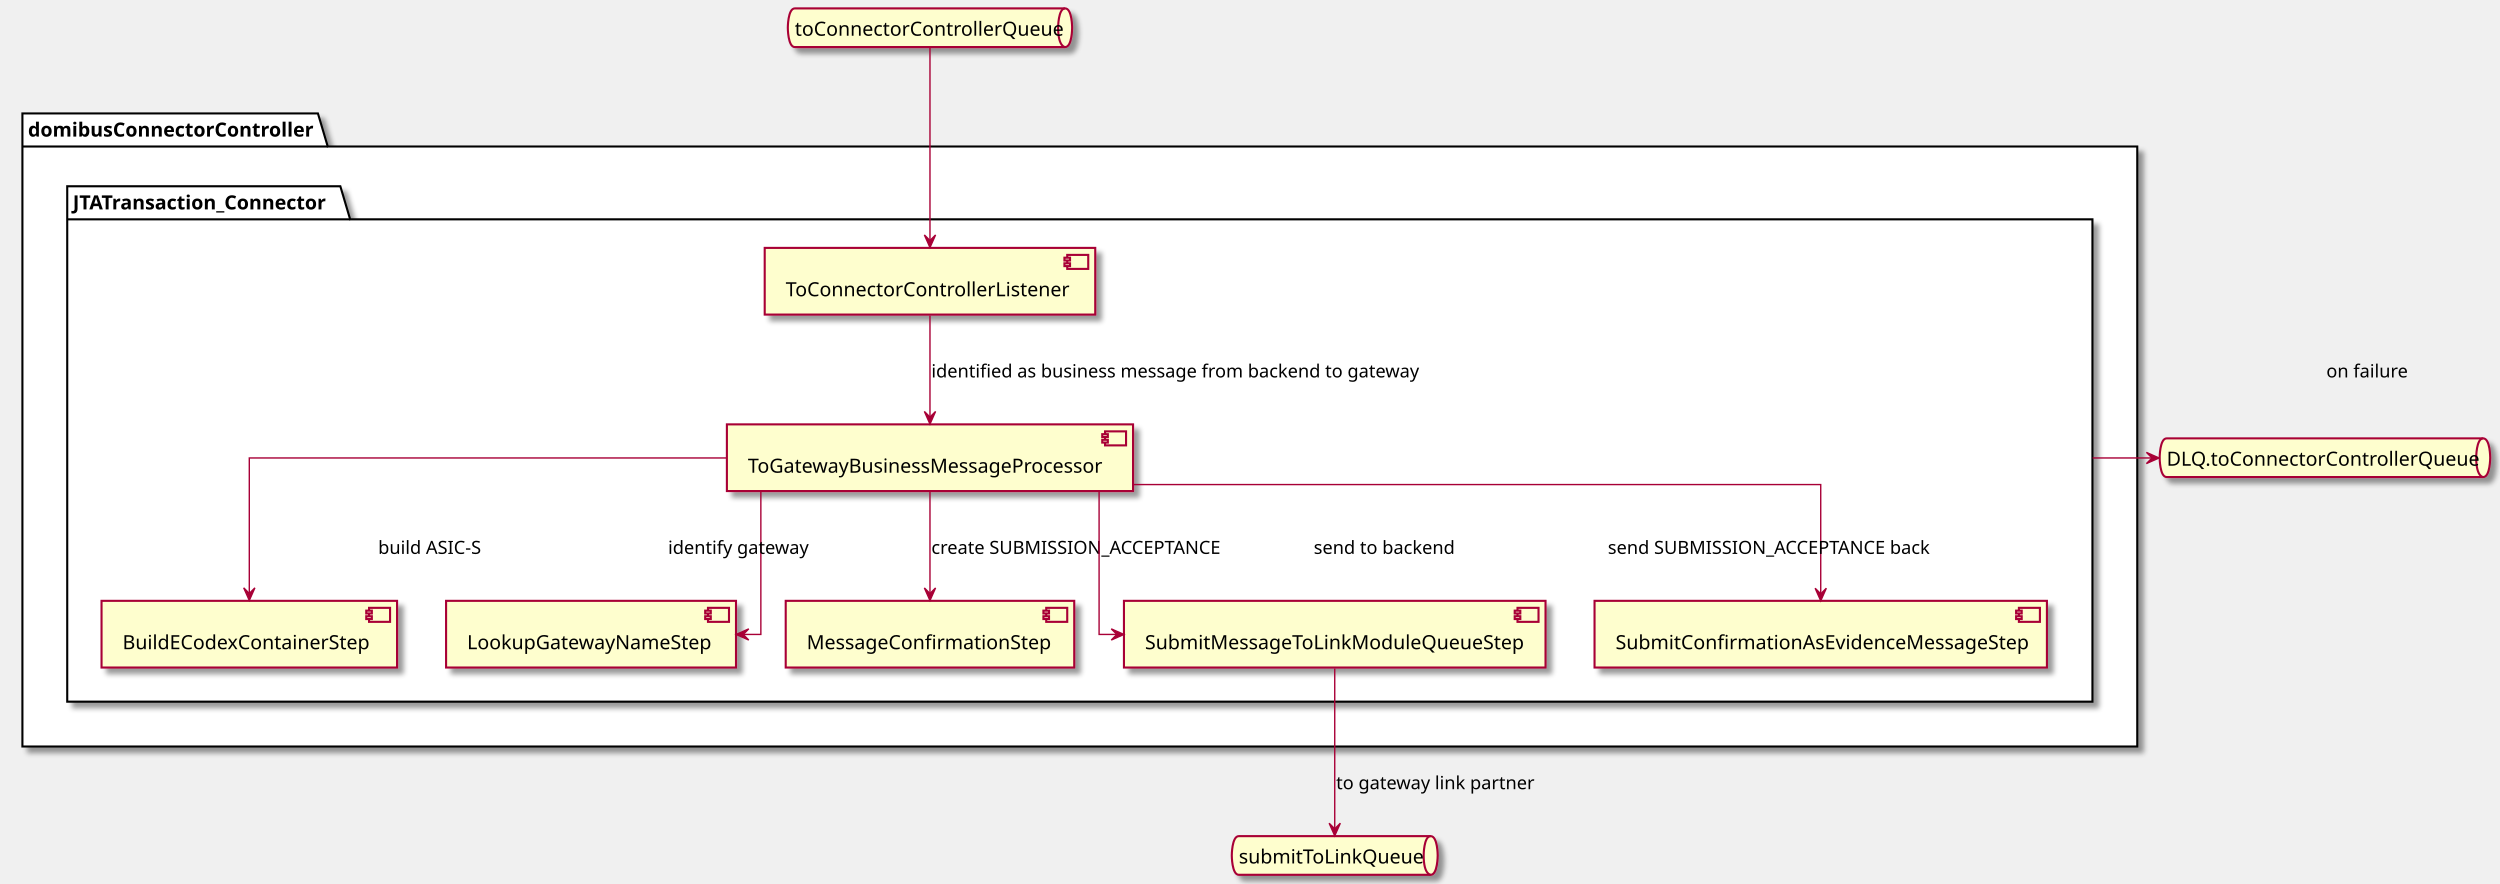
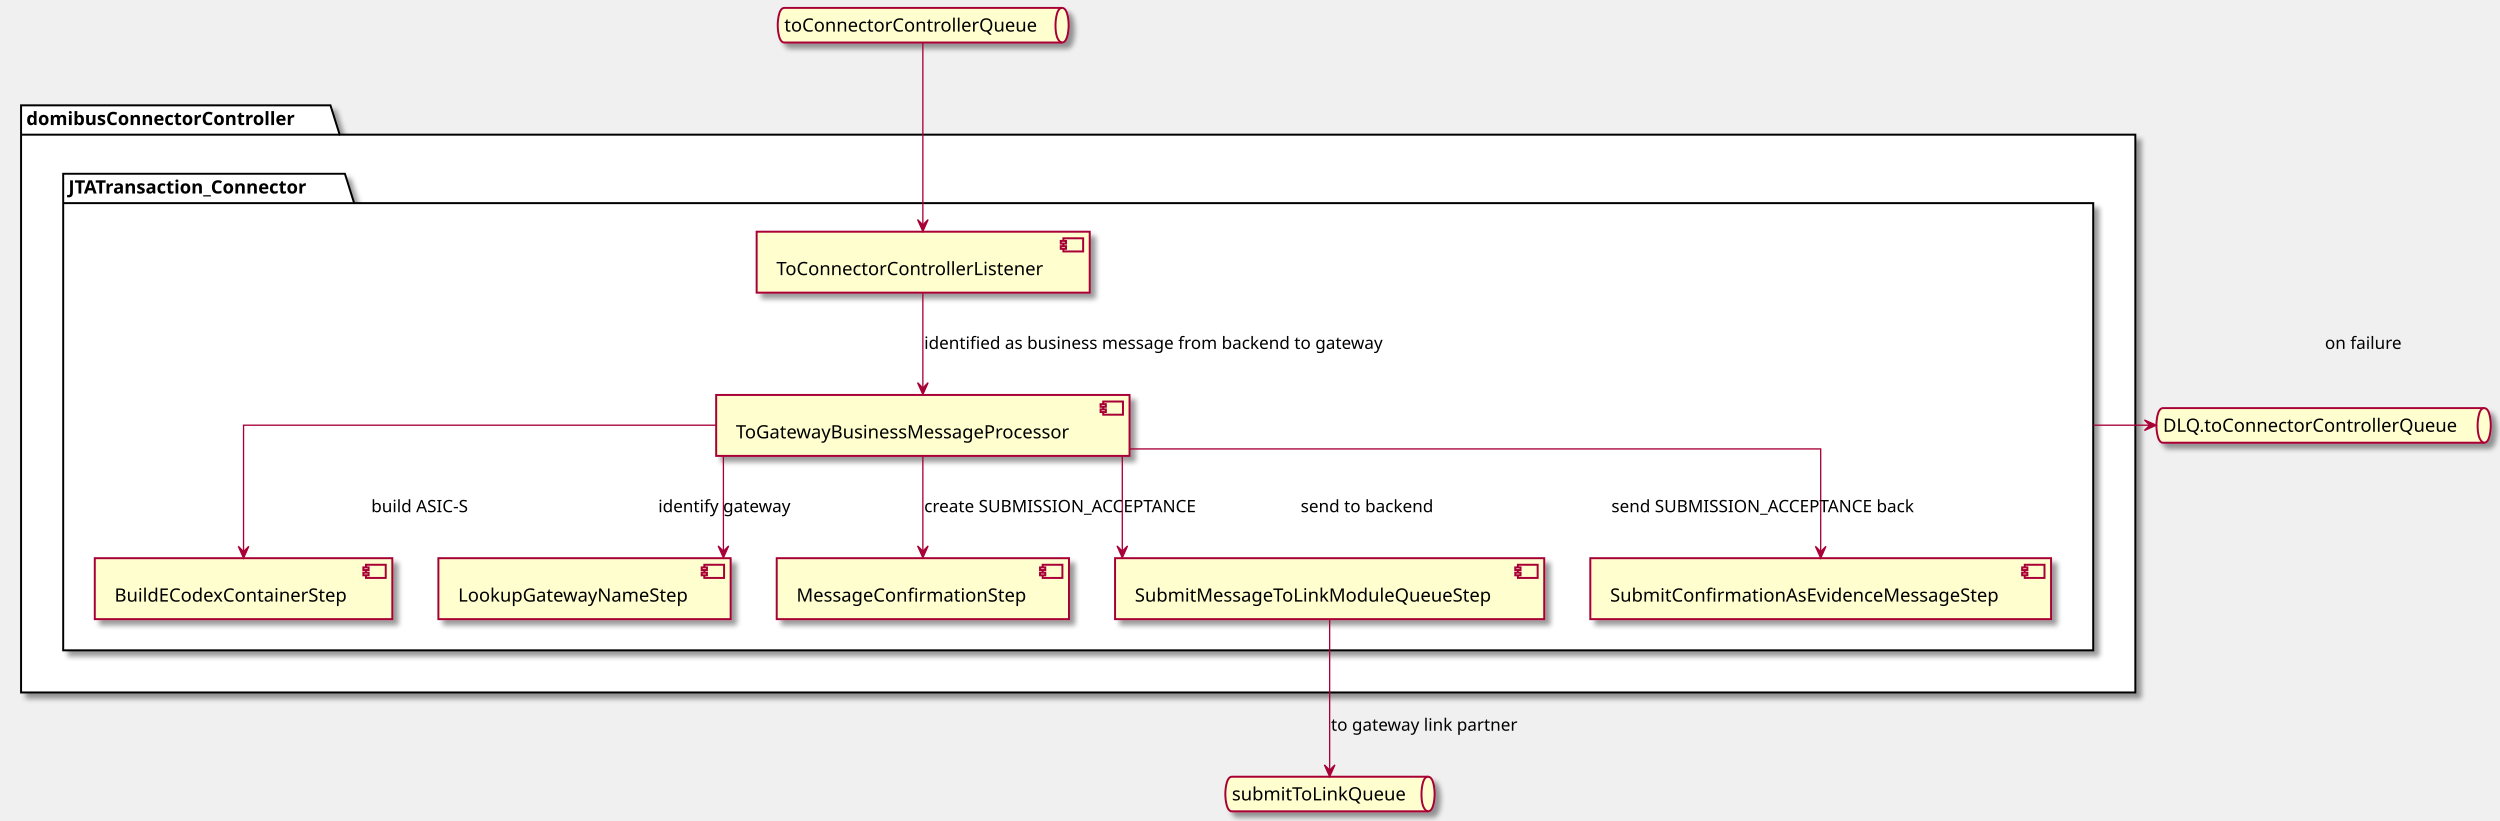
- <svg xmlns="http://www.w3.org/2000/svg" contentScriptType="application/ecmascript" contentStyleType="text/css" height="631px" preserveAspectRatio="none" style="width:1785px;height:631px;background:#FFFFFF;" version="1.1" viewBox="0 0 1785 631" width="1785px" zoomAndPan="magnify">
+ <svg xmlns="http://www.w3.org/2000/svg" contentScriptType="application/ecmascript" contentStyleType="text/css" height="623px" preserveAspectRatio="none" style="width:1899px;height:623px;background:#FFFFFF;" version="1.1" viewBox="0 0 1899 623" width="1899px" zoomAndPan="magnify">
  <defs>
    <filter height="300%" id="f14c8f2ezxr5q1" width="300%" x="-1" y="-1">
      <feGaussianBlur result="blurOut" stdDeviation="2.0" />
      <feColorMatrix in="blurOut" result="blurOut2" type="matrix" values="0 0 0 0 0 0 0 0 0 0 0 0 0 0 0 0 0 0 .4 0" />
      <feOffset dx="4.0" dy="4.0" in="blurOut2" result="blurOut3" />
      <feBlend in="SourceGraphic" in2="blurOut3" mode="normal" />
    </filter>
  </defs>
  <g>
-     <polygon fill="#FFFFFF" filter="url(#f14c8f2ezxr5q1)" points="16,81,227,81,234,104.609,1526,104.609,1526,533,16,533,16,81" style="stroke:#000000;stroke-width:1.5;" />
-     <line style="stroke:#000000;stroke-width:1.5;" x1="16" x2="234" y1="104.609" y2="104.609" />
-     <text fill="#000000" font-family="sans-serif" font-size="14" font-weight="bold" lengthAdjust="spacing" textLength="205" x="20" y="97.533">domibusConnectorController</text>
-     <polygon fill="#FFFFFF" filter="url(#f14c8f2ezxr5q1)" points="48,133,243,133,250,156.609,1494,156.609,1494,501,48,501,48,133" style="stroke:#000000;stroke-width:1.5;" />
-     <line style="stroke:#000000;stroke-width:1.5;" x1="48" x2="250" y1="156.609" y2="156.609" />
-     <text fill="#000000" font-family="sans-serif" font-size="14" font-weight="bold" lengthAdjust="spacing" textLength="189" x="52" y="149.533">JTATransaction_Connector</text>
-     <rect fill="#FEFECE" filter="url(#f14c8f2ezxr5q1)" height="47.609" style="stroke:#A80036;stroke-width:1.5;" width="236" x="546" y="177" />
-     <rect fill="#FEFECE" height="10" style="stroke:#A80036;stroke-width:1.5;" width="15" x="762" y="182" />
-     <rect fill="#FEFECE" height="2" style="stroke:#A80036;stroke-width:1.5;" width="4" x="760" y="184" />
-     <rect fill="#FEFECE" height="2" style="stroke:#A80036;stroke-width:1.5;" width="4" x="760" y="188" />
-     <text fill="#000000" font-family="sans-serif" font-size="14" lengthAdjust="spacing" textLength="196" x="561" y="211.533">ToConnectorControllerListener</text>
-     <rect fill="#FEFECE" filter="url(#f14c8f2ezxr5q1)" height="47.609" style="stroke:#A80036;stroke-width:1.5;" width="290" x="519" y="303" />
-     <rect fill="#FEFECE" height="10" style="stroke:#A80036;stroke-width:1.5;" width="15" x="789" y="308" />
-     <rect fill="#FEFECE" height="2" style="stroke:#A80036;stroke-width:1.5;" width="4" x="787" y="310" />
-     <rect fill="#FEFECE" height="2" style="stroke:#A80036;stroke-width:1.5;" width="4" x="787" y="314" />
-     <text fill="#000000" font-family="sans-serif" font-size="14" lengthAdjust="spacing" textLength="250" x="534" y="337.533">ToGatewayBusinessMessageProcessor</text>
-     <rect fill="#FEFECE" filter="url(#f14c8f2ezxr5q1)" height="47.609" style="stroke:#A80036;stroke-width:1.5;" width="211" x="72.5" y="429" />
-     <rect fill="#FEFECE" height="10" style="stroke:#A80036;stroke-width:1.5;" width="15" x="263.5" y="434" />
-     <rect fill="#FEFECE" height="2" style="stroke:#A80036;stroke-width:1.5;" width="4" x="261.5" y="436" />
-     <rect fill="#FEFECE" height="2" style="stroke:#A80036;stroke-width:1.5;" width="4" x="261.5" y="440" />
-     <text fill="#000000" font-family="sans-serif" font-size="14" lengthAdjust="spacing" textLength="171" x="87.5" y="463.533">BuildECodexContainerStep</text>
-     <rect fill="#FEFECE" filter="url(#f14c8f2ezxr5q1)" height="47.609" style="stroke:#A80036;stroke-width:1.5;" width="207" x="318.5" y="429" />
-     <rect fill="#FEFECE" height="10" style="stroke:#A80036;stroke-width:1.5;" width="15" x="505.5" y="434" />
-     <rect fill="#FEFECE" height="2" style="stroke:#A80036;stroke-width:1.5;" width="4" x="503.5" y="436" />
-     <rect fill="#FEFECE" height="2" style="stroke:#A80036;stroke-width:1.5;" width="4" x="503.5" y="440" />
-     <text fill="#000000" font-family="sans-serif" font-size="14" lengthAdjust="spacing" textLength="167" x="333.5" y="463.533">LookupGatewayNameStep</text>
-     <rect fill="#FEFECE" filter="url(#f14c8f2ezxr5q1)" height="47.609" style="stroke:#A80036;stroke-width:1.5;" width="206" x="561" y="429" />
-     <rect fill="#FEFECE" height="10" style="stroke:#A80036;stroke-width:1.5;" width="15" x="747" y="434" />
-     <rect fill="#FEFECE" height="2" style="stroke:#A80036;stroke-width:1.5;" width="4" x="745" y="436" />
-     <rect fill="#FEFECE" height="2" style="stroke:#A80036;stroke-width:1.5;" width="4" x="745" y="440" />
-     <text fill="#000000" font-family="sans-serif" font-size="14" lengthAdjust="spacing" textLength="166" x="576" y="463.533">MessageConfirmationStep</text>
-     <rect fill="#FEFECE" filter="url(#f14c8f2ezxr5q1)" height="47.609" style="stroke:#A80036;stroke-width:1.5;" width="301" x="802.5" y="429" />
-     <rect fill="#FEFECE" height="10" style="stroke:#A80036;stroke-width:1.5;" width="15" x="1083.5" y="434" />
-     <rect fill="#FEFECE" height="2" style="stroke:#A80036;stroke-width:1.5;" width="4" x="1081.5" y="436" />
-     <rect fill="#FEFECE" height="2" style="stroke:#A80036;stroke-width:1.5;" width="4" x="1081.5" y="440" />
-     <text fill="#000000" font-family="sans-serif" font-size="14" lengthAdjust="spacing" textLength="261" x="817.5" y="463.533">SubmitMessageToLinkModuleQueueStep</text>
-     <rect fill="#FEFECE" filter="url(#f14c8f2ezxr5q1)" height="47.609" style="stroke:#A80036;stroke-width:1.5;" width="323" x="1138.5" y="429" />
-     <rect fill="#FEFECE" height="10" style="stroke:#A80036;stroke-width:1.5;" width="15" x="1441.5" y="434" />
-     <rect fill="#FEFECE" height="2" style="stroke:#A80036;stroke-width:1.5;" width="4" x="1439.5" y="436" />
-     <rect fill="#FEFECE" height="2" style="stroke:#A80036;stroke-width:1.5;" width="4" x="1439.5" y="440" />
-     <text fill="#000000" font-family="sans-serif" font-size="14" lengthAdjust="spacing" textLength="283" x="1153.5" y="463.533">SubmitConfirmationAsEvidenceMessageStep</text>
-     <path d="M567.5,6 L760.5,6 C765.5,6 765.5,19.805 765.5,19.805 C765.5,19.805 765.5,33.609 760.5,33.609 L567.5,33.609 C562.5,33.609 562.5,19.805 562.5,19.805 C562.5,19.805 562.5,6 567.5,6 " fill="#FEFECE" filter="url(#f14c8f2ezxr5q1)" style="stroke:#A80036;stroke-width:1.5;" />
-     <path d="M760.5,6 C755.5,6 755.5,19.805 755.5,19.805 C755.5,33.609 760.5,33.609 760.5,33.609 " fill="none" style="stroke:#A80036;stroke-width:1.5;" />
-     <text fill="#000000" font-family="sans-serif" font-size="14" lengthAdjust="spacing" textLength="183" x="567.5" y="25.533">toConnectorControllerQueue</text>
-     <path d="M1547,313 L1773,313 C1778,313 1778,326.805 1778,326.805 C1778,326.805 1778,340.609 1773,340.609 L1547,340.609 C1542,340.609 1542,326.805 1542,326.805 C1542,326.805 1542,313 1547,313 " fill="#FEFECE" filter="url(#f14c8f2ezxr5q1)" style="stroke:#A80036;stroke-width:1.5;" />
-     <path d="M1773,313 C1768,313 1768,326.805 1768,326.805 C1768,340.609 1773,340.609 1773,340.609 " fill="none" style="stroke:#A80036;stroke-width:1.5;" />
-     <text fill="#000000" font-family="sans-serif" font-size="14" lengthAdjust="spacing" textLength="216" x="1547" y="332.533">DLQ.toConnectorControllerQueue</text>
-     <path d="M884.5,597 L1021.5,597 C1026.5,597 1026.5,610.805 1026.5,610.805 C1026.5,610.805 1026.5,624.609 1021.5,624.609 L884.5,624.609 C879.5,624.609 879.5,610.805 879.5,610.805 C879.5,610.805 879.5,597 884.5,597 " fill="#FEFECE" filter="url(#f14c8f2ezxr5q1)" style="stroke:#A80036;stroke-width:1.5;" />
-     <path d="M1021.5,597 C1016.5,597 1016.5,610.805 1016.5,610.805 C1016.5,624.609 1021.5,624.609 1021.5,624.609 " fill="none" style="stroke:#A80036;stroke-width:1.5;" />
-     <text fill="#000000" font-family="sans-serif" font-size="14" lengthAdjust="spacing" textLength="127" x="884.5" y="616.533">submitToLinkQueue</text>
-     <path d="M664,34.2 C664,34.2 664,171.74 664,171.74 " fill="none" id="toConnectorControllerQueue-to-ToConnectorControllerListener" style="stroke:#A80036;stroke-width:1.0;" />
-     <polygon fill="#A80036" points="664,176.74,668,167.74,664,171.74,660,167.74,664,176.74" style="stroke:#A80036;stroke-width:1.0;" />
-     <path d="M664,225.29 C664,225.29 664,297.78 664,297.78 " fill="none" id="ToConnectorControllerListener-to-ToGatewayBusinessMessageProcessor" style="stroke:#A80036;stroke-width:1.0;" />
-     <polygon fill="#A80036" points="664,302.78,668,293.78,664,297.78,660,293.78,664,302.78" style="stroke:#A80036;stroke-width:1.0;" />
-     <text fill="#000000" font-family="sans-serif" font-size="13" lengthAdjust="spacing" textLength="331" x="665" y="269.495">identified as business message from backend to gateway</text>
-     <path d="M518.84,327 C375.63,327 178,327 178,327 C178,327 178,423.71 178,423.71 " fill="none" id="ToGatewayBusinessMessageProcessor-to-BuildECodexContainerStep" style="stroke:#A80036;stroke-width:1.0;" />
-     <polygon fill="#A80036" points="178,428.71,182,419.71,178,423.71,174,419.71,178,428.71" style="stroke:#A80036;stroke-width:1.0;" />
-     <text fill="#000000" font-family="sans-serif" font-size="13" lengthAdjust="spacing" textLength="74" x="270" y="395.495">build ASIC-S</text>
-     <path d="M543.25,351.29 C543.25,387.91 543.25,453 543.25,453 C543.25,453 530.62,453 530.62,453 " fill="none" id="ToGatewayBusinessMessageProcessor-to-LookupGatewayNameStep" style="stroke:#A80036;stroke-width:1.0;" />
-     <polygon fill="#A80036" points="525.62,453,534.62,457,530.62,453,534.62,449,525.62,453" style="stroke:#A80036;stroke-width:1.0;" />
-     <text fill="#000000" font-family="sans-serif" font-size="13" lengthAdjust="spacing" textLength="93" x="477" y="395.495">identify gateway</text>
-     <path d="M664,351.29 C664,351.29 664,423.78 664,423.78 " fill="none" id="ToGatewayBusinessMessageProcessor-to-MessageConfirmationStep" style="stroke:#A80036;stroke-width:1.0;" />
-     <polygon fill="#A80036" points="664,428.78,668,419.78,664,423.78,660,419.78,664,428.78" style="stroke:#A80036;stroke-width:1.0;" />
-     <text fill="#000000" font-family="sans-serif" font-size="13" lengthAdjust="spacing" textLength="216" x="665" y="395.495">create SUBMISSION_ACCEPTANCE</text>
-     <path d="M784.75,351.29 C784.75,387.91 784.75,453 784.75,453 C784.75,453 797.44,453 797.44,453 " fill="none" id="ToGatewayBusinessMessageProcessor-to-SubmitMessageToLinkModuleQueueStep" style="stroke:#A80036;stroke-width:1.0;" />
-     <polygon fill="#A80036" points="802.44,453,793.44,449,797.44,453,793.44,457,802.44,453" style="stroke:#A80036;stroke-width:1.0;" />
-     <text fill="#000000" font-family="sans-serif" font-size="13" lengthAdjust="spacing" textLength="96" x="938" y="395.495">send to backend</text>
-     <path d="M953,477.34 C953,477.34 953,591.77 953,591.77 " fill="none" id="SubmitMessageToLinkModuleQueueStep-to-submitToLinkQueue" style="stroke:#A80036;stroke-width:1.0;" />
-     <polygon fill="#A80036" points="953,596.77,957,587.77,953,591.77,949,587.77,953,596.77" style="stroke:#A80036;stroke-width:1.0;" />
-     <text fill="#000000" font-family="sans-serif" font-size="13" lengthAdjust="spacing" textLength="131" x="954" y="563.495">to gateway link partner</text>
-     <path d="M809.11,346 C996.82,346 1300,346 1300,346 C1300,346 1300,423.99 1300,423.99 " fill="none" id="ToGatewayBusinessMessageProcessor-to-SubmitConfirmationAsEvidenceMessageStep" style="stroke:#A80036;stroke-width:1.0;" />
-     <polygon fill="#A80036" points="1300,428.99,1304,419.99,1300,423.99,1296,419.99,1300,428.99" style="stroke:#A80036;stroke-width:1.0;" />
-     <text fill="#000000" font-family="sans-serif" font-size="13" lengthAdjust="spacing" textLength="240" x="1148" y="395.495">send SUBMISSION_ACCEPTANCE back</text>
-     <path d="M1494.119,327 C1494.193,327 1494.268,327 1494.344,327 C1494.495,327 1494.648,327 1494.802,327 C1495.11,327 1495.424,327 1495.743,327 C1496.381,327 1497.041,327 1497.72,327 C1499.077,327 1500.508,327 1501.988,327 C1504.949,327 1508.107,327 1511.265,327 C1523.898,327 1536.53,327 1536.53,327 " fill="none" id="JTATransaction_Connector-to-DLQ.toConnectorControllerQueue" style="stroke:#A80036;stroke-width:1.0;" />
-     <polygon fill="#A80036" points="1541.53,327,1532.53,323,1536.53,327,1532.53,331,1541.53,327" style="stroke:#A80036;stroke-width:1.0;" />
-     <text fill="#000000" font-family="sans-serif" font-size="13" lengthAdjust="spacing" textLength="52" x="1661" y="269.495">on failure</text>
+     <polygon fill="#FFFFFF" filter="url(#f14c8f2ezxr5q1)" points="16,80,251,80,258,102.297,1622,102.297,1622,526,16,526,16,80" style="stroke:#000000;stroke-width:1.5;" />
+     <line style="stroke:#000000;stroke-width:1.5;" x1="16" x2="258" y1="102.297" y2="102.297" />
+     <text fill="#000000" font-family="sans-serif" font-size="14" font-weight="bold" lengthAdjust="spacing" textLength="229" x="20" y="94.995">domibusConnectorController</text>
+     <polygon fill="#FFFFFF" filter="url(#f14c8f2ezxr5q1)" points="48,132,262,132,269,154.297,1590,154.297,1590,494,48,494,48,132" style="stroke:#000000;stroke-width:1.5;" />
+     <line style="stroke:#000000;stroke-width:1.5;" x1="48" x2="269" y1="154.297" y2="154.297" />
+     <text fill="#000000" font-family="sans-serif" font-size="14" font-weight="bold" lengthAdjust="spacing" textLength="208" x="52" y="146.995">JTATransaction_Connector</text>
+     <rect fill="#FEFECE" filter="url(#f14c8f2ezxr5q1)" height="46.297" style="stroke:#A80036;stroke-width:1.5;" width="253" x="574.75" y="176" />
+     <rect fill="#FEFECE" height="10" style="stroke:#A80036;stroke-width:1.5;" width="15" x="807.75" y="181" />
+     <rect fill="#FEFECE" height="2" style="stroke:#A80036;stroke-width:1.5;" width="4" x="805.75" y="183" />
+     <rect fill="#FEFECE" height="2" style="stroke:#A80036;stroke-width:1.5;" width="4" x="805.75" y="187" />
+     <text fill="#000000" font-family="sans-serif" font-size="14" lengthAdjust="spacing" textLength="213" x="589.75" y="208.995">ToConnectorControllerListener</text>
+     <rect fill="#FEFECE" filter="url(#f14c8f2ezxr5q1)" height="46.297" style="stroke:#A80036;stroke-width:1.5;" width="314" x="544" y="300" />
+     <rect fill="#FEFECE" height="10" style="stroke:#A80036;stroke-width:1.5;" width="15" x="838" y="305" />
+     <rect fill="#FEFECE" height="2" style="stroke:#A80036;stroke-width:1.5;" width="4" x="836" y="307" />
+     <rect fill="#FEFECE" height="2" style="stroke:#A80036;stroke-width:1.5;" width="4" x="836" y="311" />
+     <text fill="#000000" font-family="sans-serif" font-size="14" lengthAdjust="spacing" textLength="274" x="559" y="332.995">ToGatewayBusinessMessageProcessor</text>
+     <rect fill="#FEFECE" filter="url(#f14c8f2ezxr5q1)" height="46.297" style="stroke:#A80036;stroke-width:1.5;" width="226" x="72" y="424" />
+     <rect fill="#FEFECE" height="10" style="stroke:#A80036;stroke-width:1.5;" width="15" x="278" y="429" />
+     <rect fill="#FEFECE" height="2" style="stroke:#A80036;stroke-width:1.5;" width="4" x="276" y="431" />
+     <rect fill="#FEFECE" height="2" style="stroke:#A80036;stroke-width:1.5;" width="4" x="276" y="435" />
+     <text fill="#000000" font-family="sans-serif" font-size="14" lengthAdjust="spacing" textLength="186" x="87" y="456.995">BuildECodexContainerStep</text>
+     <rect fill="#FEFECE" filter="url(#f14c8f2ezxr5q1)" height="46.297" style="stroke:#A80036;stroke-width:1.5;" width="222" x="333" y="424" />
+     <rect fill="#FEFECE" height="10" style="stroke:#A80036;stroke-width:1.5;" width="15" x="535" y="429" />
+     <rect fill="#FEFECE" height="2" style="stroke:#A80036;stroke-width:1.5;" width="4" x="533" y="431" />
+     <rect fill="#FEFECE" height="2" style="stroke:#A80036;stroke-width:1.5;" width="4" x="533" y="435" />
+     <text fill="#000000" font-family="sans-serif" font-size="14" lengthAdjust="spacing" textLength="182" x="348" y="456.995">LookupGatewayNameStep</text>
+     <rect fill="#FEFECE" filter="url(#f14c8f2ezxr5q1)" height="46.297" style="stroke:#A80036;stroke-width:1.5;" width="222" x="590" y="424" />
+     <rect fill="#FEFECE" height="10" style="stroke:#A80036;stroke-width:1.5;" width="15" x="792" y="429" />
+     <rect fill="#FEFECE" height="2" style="stroke:#A80036;stroke-width:1.5;" width="4" x="790" y="431" />
+     <rect fill="#FEFECE" height="2" style="stroke:#A80036;stroke-width:1.5;" width="4" x="790" y="435" />
+     <text fill="#000000" font-family="sans-serif" font-size="14" lengthAdjust="spacing" textLength="182" x="605" y="456.995">MessageConfirmationStep</text>
+     <rect fill="#FEFECE" filter="url(#f14c8f2ezxr5q1)" height="46.297" style="stroke:#A80036;stroke-width:1.5;" width="326" x="847" y="424" />
+     <rect fill="#FEFECE" height="10" style="stroke:#A80036;stroke-width:1.5;" width="15" x="1153" y="429" />
+     <rect fill="#FEFECE" height="2" style="stroke:#A80036;stroke-width:1.5;" width="4" x="1151" y="431" />
+     <rect fill="#FEFECE" height="2" style="stroke:#A80036;stroke-width:1.5;" width="4" x="1151" y="435" />
+     <text fill="#000000" font-family="sans-serif" font-size="14" lengthAdjust="spacing" textLength="286" x="862" y="456.995">SubmitMessageToLinkModuleQueueStep</text>
+     <rect fill="#FEFECE" filter="url(#f14c8f2ezxr5q1)" height="46.297" style="stroke:#A80036;stroke-width:1.5;" width="350" x="1208" y="424" />
+     <rect fill="#FEFECE" height="10" style="stroke:#A80036;stroke-width:1.5;" width="15" x="1538" y="429" />
+     <rect fill="#FEFECE" height="2" style="stroke:#A80036;stroke-width:1.5;" width="4" x="1536" y="431" />
+     <rect fill="#FEFECE" height="2" style="stroke:#A80036;stroke-width:1.5;" width="4" x="1536" y="435" />
+     <text fill="#000000" font-family="sans-serif" font-size="14" lengthAdjust="spacing" textLength="310" x="1223" y="456.995">SubmitConfirmationAsEvidenceMessageStep</text>
+     <path d="M595.75,6 L806.75,6 C811.75,6 811.75,19.148 811.75,19.148 C811.75,19.148 811.75,32.297 806.75,32.297 L595.75,32.297 C590.75,32.297 590.75,19.148 590.75,19.148 C590.75,19.148 590.75,6 595.75,6 " fill="#FEFECE" filter="url(#f14c8f2ezxr5q1)" style="stroke:#A80036;stroke-width:1.5;" />
+     <path d="M806.75,6 C801.75,6 801.75,19.148 801.75,19.148 C801.75,32.297 806.75,32.297 806.75,32.297 " fill="none" style="stroke:#A80036;stroke-width:1.5;" />
+     <text fill="#000000" font-family="sans-serif" font-size="14" lengthAdjust="spacing" textLength="201" x="595.75" y="23.995">toConnectorControllerQueue</text>
+     <path d="M1643,310 L1887,310 C1892,310 1892,323.148 1892,323.148 C1892,323.148 1892,336.297 1887,336.297 L1643,336.297 C1638,336.297 1638,323.148 1638,323.148 C1638,323.148 1638,310 1643,310 " fill="#FEFECE" filter="url(#f14c8f2ezxr5q1)" style="stroke:#A80036;stroke-width:1.5;" />
+     <path d="M1887,310 C1882,310 1882,323.148 1882,323.148 C1882,336.297 1887,336.297 1887,336.297 " fill="none" style="stroke:#A80036;stroke-width:1.5;" />
+     <text fill="#000000" font-family="sans-serif" font-size="14" lengthAdjust="spacing" textLength="234" x="1643" y="327.995">DLQ.toConnectorControllerQueue</text>
+     <path d="M935.75,590 L1084.75,590 C1089.75,590 1089.75,603.148 1089.75,603.148 C1089.75,603.148 1089.75,616.297 1084.75,616.297 L935.75,616.297 C930.75,616.297 930.75,603.148 930.75,603.148 C930.75,603.148 930.75,590 935.75,590 " fill="#FEFECE" filter="url(#f14c8f2ezxr5q1)" style="stroke:#A80036;stroke-width:1.5;" />
+     <path d="M1084.75,590 C1079.75,590 1079.75,603.148 1079.75,603.148 C1079.75,616.297 1084.75,616.297 1084.75,616.297 " fill="none" style="stroke:#A80036;stroke-width:1.5;" />
+     <text fill="#000000" font-family="sans-serif" font-size="14" lengthAdjust="spacing" textLength="139" x="935.75" y="607.995">submitToLinkQueue</text>
+     <path d="M701,32.236 C701,32.236 701,170.804 701,170.804 " fill="none" id="toConnectorControllerQueue-to-ToConnectorControllerListener" style="stroke:#A80036;stroke-width:1.0;" />
+     <polygon fill="#A80036" points="701,175.804,705,166.804,701,170.804,697,166.804,701,175.804" style="stroke:#A80036;stroke-width:1.0;" />
+     <path d="M701,222.033 C701,222.033 701,294.67 701,294.67 " fill="none" id="ToConnectorControllerListener-to-ToGatewayBusinessMessageProcessor" style="stroke:#A80036;stroke-width:1.0;" />
+     <polygon fill="#A80036" points="701,299.67,705,290.67,701,294.67,697,290.67,701,299.67" style="stroke:#A80036;stroke-width:1.0;" />
+     <text fill="#000000" font-family="sans-serif" font-size="13" lengthAdjust="spacing" textLength="366" x="702" y="265.067">identified as business message from backend to gateway</text>
+     <path d="M543.73,323 C391.952,323 185,323 185,323 C185,323 185,418.967 185,418.967 " fill="none" id="ToGatewayBusinessMessageProcessor-to-BuildECodexContainerStep" style="stroke:#A80036;stroke-width:1.0;" />
+     <polygon fill="#A80036" points="185,423.967,189,414.967,185,418.967,181,414.967,185,423.967" style="stroke:#A80036;stroke-width:1.0;" />
+     <text fill="#000000" font-family="sans-serif" font-size="13" lengthAdjust="spacing" textLength="78" x="282" y="389.067">build ASIC-S</text>
+     <path d="M549.5,346.033 C549.5,346.033 549.5,418.67 549.5,418.67 " fill="none" id="ToGatewayBusinessMessageProcessor-to-LookupGatewayNameStep" style="stroke:#A80036;stroke-width:1.0;" />
+     <polygon fill="#A80036" points="549.5,423.67,553.5,414.67,549.5,418.67,545.5,414.67,549.5,423.67" style="stroke:#A80036;stroke-width:1.0;" />
+     <text fill="#000000" font-family="sans-serif" font-size="13" lengthAdjust="spacing" textLength="103" x="500" y="389.067">identify gateway</text>
+     <path d="M701,346.033 C701,346.033 701,418.67 701,418.67 " fill="none" id="ToGatewayBusinessMessageProcessor-to-MessageConfirmationStep" style="stroke:#A80036;stroke-width:1.0;" />
+     <polygon fill="#A80036" points="701,423.67,705,414.67,701,418.67,697,414.67,701,423.67" style="stroke:#A80036;stroke-width:1.0;" />
+     <text fill="#000000" font-family="sans-serif" font-size="13" lengthAdjust="spacing" textLength="221" x="702" y="389.067">create SUBMISSION_ACCEPTANCE</text>
+     <path d="M852.5,346.033 C852.5,346.033 852.5,418.67 852.5,418.67 " fill="none" id="ToGatewayBusinessMessageProcessor-to-SubmitMessageToLinkModuleQueueStep" style="stroke:#A80036;stroke-width:1.0;" />
+     <polygon fill="#A80036" points="852.5,423.67,856.5,414.67,852.5,418.67,848.5,414.67,852.5,423.67" style="stroke:#A80036;stroke-width:1.0;" />
+     <text fill="#000000" font-family="sans-serif" font-size="13" lengthAdjust="spacing" textLength="106" x="988" y="389.067">send to backend</text>
+     <path d="M1010,470.018 C1010,470.018 1010,584.985 1010,584.985 " fill="none" id="SubmitMessageToLinkModuleQueueStep-to-submitToLinkQueue" style="stroke:#A80036;stroke-width:1.0;" />
+     <polygon fill="#A80036" points="1010,589.985,1014,580.985,1010,584.985,1006,580.985,1010,589.985" style="stroke:#A80036;stroke-width:1.0;" />
+     <text fill="#000000" font-family="sans-serif" font-size="13" lengthAdjust="spacing" textLength="146" x="1011" y="555.067">to gateway link partner</text>
+     <path d="M858.321,341 C1059.73,341 1383,341 1383,341 C1383,341 1383,419 1383,419 " fill="none" id="ToGatewayBusinessMessageProcessor-to-SubmitConfirmationAsEvidenceMessageStep" style="stroke:#A80036;stroke-width:1.0;" />
+     <polygon fill="#A80036" points="1383,424,1387,415,1383,419,1379,415,1383,424" style="stroke:#A80036;stroke-width:1.0;" />
+     <text fill="#000000" font-family="sans-serif" font-size="13" lengthAdjust="spacing" textLength="245" x="1224" y="389.067">send SUBMISSION_ACCEPTANCE back</text>
+     <path d="M1590.178,323 C1590.253,323 1590.329,323 1590.405,323 C1590.557,323 1590.711,323 1590.866,323 C1591.176,323 1591.493,323 1591.814,323 C1592.457,323 1593.122,323 1593.805,323 C1595.172,323 1596.614,323 1598.105,323 C1601.088,323 1604.269,323 1607.45,323 C1620.175,323 1632.9,323 1632.9,323 " fill="none" id="JTATransaction_Connector-to-DLQ.toConnectorControllerQueue" style="stroke:#A80036;stroke-width:1.0;" />
+     <polygon fill="#A80036" points="1637.9,323,1628.9,319,1632.9,323,1628.9,327,1637.9,323" style="stroke:#A80036;stroke-width:1.0;" />
+     <text fill="#000000" font-family="sans-serif" font-size="13" lengthAdjust="spacing" textLength="59" x="1766" y="265.067">on failure</text>
  </g>
</svg>
